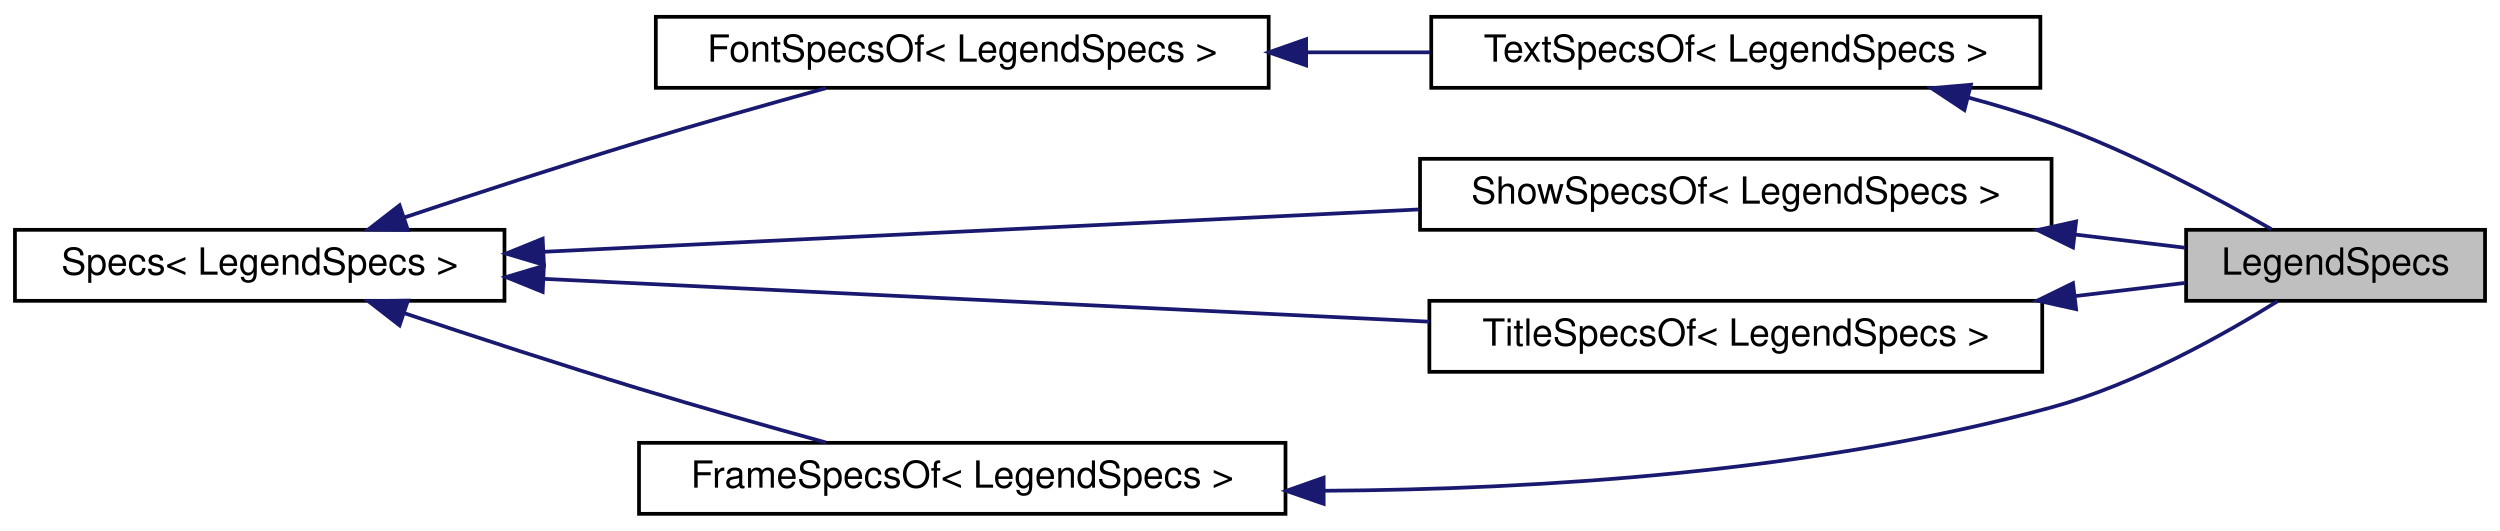
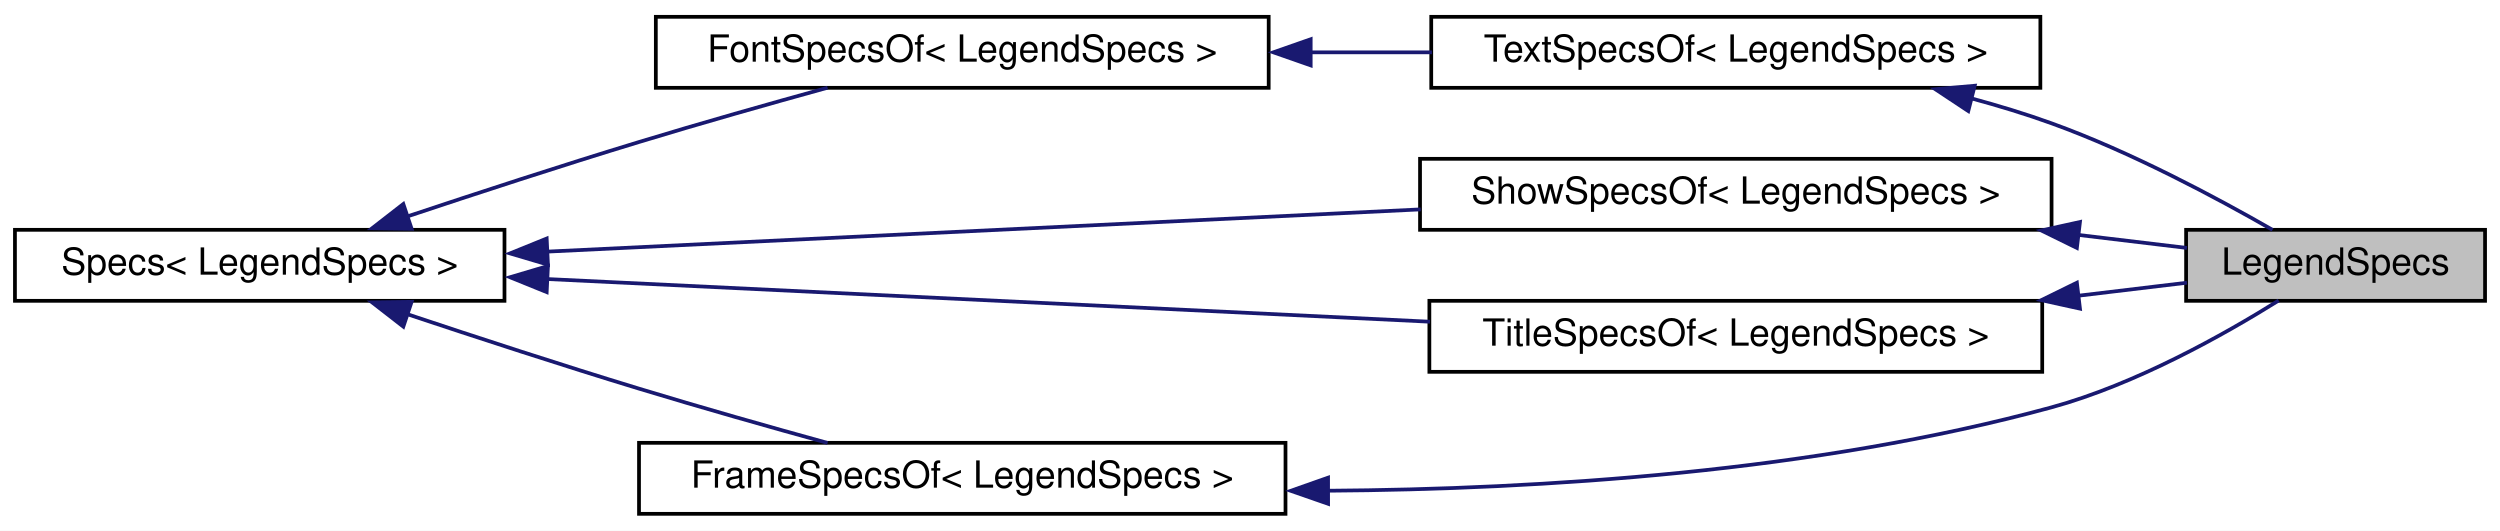
<svg xmlns="http://www.w3.org/2000/svg" xmlns:xlink="http://www.w3.org/1999/xlink" width="669pt" height="142pt" viewBox="0.00 0.00 669.00 142.00">
  <g id="graph0" class="graph" transform="scale(1 1) rotate(0) translate(4 138)">
    <polygon fill="white" stroke="none" points="-4,4 -4,-138 665,-138 665,4 -4,4" />
    <g id="node1" class="node">
      <g id="a_node1">
        <a xlink:title="The class used to specify options for legend.">
          <polygon fill="#bfbfbf" stroke="black" points="581,-57.5 581,-76.5 661,-76.5 661,-57.5 581,-57.5" />
          <text text-anchor="middle" x="621" y="-64.5" font-family="Helvetica,sans-Serif" font-size="10.00">LegendSpecs</text>
        </a>
      </g>
    </g>
    <g id="node2" class="node">
      <g id="a_node2">
        <a xlink:href="classsciplot_1_1TextSpecsOf.html" target="_top" xlink:title=" ">
          <polygon fill="white" stroke="black" points="379,-114.5 379,-133.5 542,-133.5 542,-114.5 379,-114.5" />
          <text text-anchor="middle" x="460.5" y="-121.5" font-family="Helvetica,sans-Serif" font-size="10.00">TextSpecsOf&lt; LegendSpecs &gt;</text>
        </a>
      </g>
    </g>
    <g id="edge1" class="edge">
-       <path fill="none" stroke="midnightblue" d="M522.77,-111.88C530.34,-109.85 537.9,-107.56 545,-105 566.14,-97.37 588.99,-85.17 603.84,-76.66" />
-       <polygon fill="midnightblue" stroke="midnightblue" points="521.68,-108.55 512.85,-114.4 523.41,-115.33 521.68,-108.55" />
+       <path fill="none" stroke="midnightblue" d="M523.49,-111.69C530.82,-109.71 538.13,-107.48 545,-105 566.28,-97.32 589.29,-85.01 604.13,-76.49" />
+       <polygon fill="midnightblue" stroke="midnightblue" points="522.71,-108.28 513.88,-114.13 524.43,-115.06 522.71,-108.28" />
    </g>
    <g id="node3" class="node">
      <g id="a_node3">
        <a xlink:href="classsciplot_1_1FontSpecsOf.html" target="_top" xlink:title=" ">
          <polygon fill="white" stroke="black" points="171.5,-114.5 171.5,-133.5 335.5,-133.5 335.5,-114.5 171.5,-114.5" />
          <text text-anchor="middle" x="253.5" y="-121.5" font-family="Helvetica,sans-Serif" font-size="10.00">FontSpecsOf&lt; LegendSpecs &gt;</text>
        </a>
      </g>
    </g>
    <g id="edge2" class="edge">
-       <path fill="none" stroke="midnightblue" d="M345.6,-124C356.64,-124 367.85,-124 378.73,-124" />
-       <polygon fill="midnightblue" stroke="midnightblue" points="345.52,-120.5 335.52,-124 345.52,-127.5 345.52,-120.5" />
+       <path fill="none" stroke="midnightblue" d="M346.51,-124C357.4,-124 368.46,-124 379.18,-124" />
+       <polygon fill="midnightblue" stroke="midnightblue" points="346.74,-120.5 336.74,-124 346.74,-127.5 346.74,-120.5" />
    </g>
    <g id="node4" class="node">
      <g id="a_node4">
        <a xlink:href="classsciplot_1_1Specs.html" target="_top" xlink:title=" ">
          <polygon fill="white" stroke="black" points="0,-57.5 0,-76.5 131,-76.5 131,-57.5 0,-57.5" />
          <text text-anchor="middle" x="65.5" y="-64.5" font-family="Helvetica,sans-Serif" font-size="10.00">Specs&lt; LegendSpecs &gt;</text>
        </a>
      </g>
    </g>
    <g id="edge3" class="edge">
-       <path fill="none" stroke="midnightblue" d="M104.23,-79.82C123.04,-86.1 146.15,-93.65 167,-100 183.37,-104.98 201.62,-110.16 217.04,-114.42" />
-       <polygon fill="midnightblue" stroke="midnightblue" points="105.15,-76.44 94.55,-76.58 102.92,-83.07 105.15,-76.44" />
+       <path fill="none" stroke="midnightblue" d="M104.88,-80.04C123.56,-86.27 146.39,-93.73 167,-100 183.52,-105.03 201.95,-110.25 217.46,-114.53" />
+       <polygon fill="midnightblue" stroke="midnightblue" points="106.15,-76.77 95.56,-76.91 103.93,-83.41 106.15,-76.77" />
    </g>
    <g id="node5" class="node">
      <g id="a_node5">
        <a xlink:href="classsciplot_1_1ShowSpecsOf.html" target="_top" xlink:title=" ">
          <polygon fill="white" stroke="black" points="376,-76.5 376,-95.5 545,-95.5 545,-76.5 376,-76.5" />
          <text text-anchor="middle" x="460.5" y="-83.5" font-family="Helvetica,sans-Serif" font-size="10.00">ShowSpecsOf&lt; LegendSpecs &gt;</text>
        </a>
      </g>
    </g>
    <g id="edge5" class="edge">
-       <path fill="none" stroke="midnightblue" d="M141.44,-70.62C208.34,-73.86 306.18,-78.59 375.65,-81.95" />
-       <polygon fill="midnightblue" stroke="midnightblue" points="141.55,-67.12 131.4,-70.14 141.22,-74.12 141.55,-67.12" />
+       <path fill="none" stroke="midnightblue" d="M142.27,-70.66C209.31,-73.9 306.96,-78.63 376.18,-81.97" />
+       <polygon fill="midnightblue" stroke="midnightblue" points="142.63,-67.18 132.47,-70.19 142.29,-74.17 142.63,-67.18" />
    </g>
    <g id="node6" class="node">
      <g id="a_node6">
        <a xlink:href="classsciplot_1_1TitleSpecsOf.html" target="_top" xlink:title=" ">
          <polygon fill="white" stroke="black" points="378.5,-38.5 378.5,-57.5 542.5,-57.5 542.5,-38.5 378.5,-38.5" />
          <text text-anchor="middle" x="460.5" y="-45.5" font-family="Helvetica,sans-Serif" font-size="10.00">TitleSpecsOf&lt; LegendSpecs &gt;</text>
        </a>
      </g>
    </g>
    <g id="edge7" class="edge">
-       <path fill="none" stroke="midnightblue" d="M141.58,-63.37C209.39,-60.09 308.92,-55.28 378.5,-51.92" />
-       <polygon fill="midnightblue" stroke="midnightblue" points="141.22,-59.88 131.4,-63.86 141.55,-66.88 141.22,-59.88" />
+       <path fill="none" stroke="midnightblue" d="M142.4,-63.33C210.25,-60.05 309.36,-55.26 378.66,-51.91" />
+       <polygon fill="midnightblue" stroke="midnightblue" points="142.29,-59.83 132.47,-63.81 142.63,-66.82 142.29,-59.83" />
    </g>
    <g id="node7" class="node">
      <g id="a_node7">
        <a xlink:href="classsciplot_1_1FrameSpecsOf.html" target="_top" xlink:title=" ">
          <polygon fill="white" stroke="black" points="167,-0.5 167,-19.5 340,-19.5 340,-0.5 167,-0.5" />
          <text text-anchor="middle" x="253.5" y="-7.5" font-family="Helvetica,sans-Serif" font-size="10.00">FrameSpecsOf&lt; LegendSpecs &gt;</text>
        </a>
      </g>
    </g>
    <g id="edge9" class="edge">
-       <path fill="none" stroke="midnightblue" d="M104.23,-54.18C123.04,-47.9 146.15,-40.35 167,-34 183.37,-29.02 201.62,-23.84 217.04,-19.58" />
-       <polygon fill="midnightblue" stroke="midnightblue" points="102.92,-50.93 94.55,-57.42 105.15,-57.56 102.92,-50.93" />
+       <path fill="none" stroke="midnightblue" d="M104.88,-53.96C123.56,-47.73 146.39,-40.27 167,-34 183.52,-28.97 201.95,-23.75 217.46,-19.47" />
+       <polygon fill="midnightblue" stroke="midnightblue" points="103.93,-50.59 95.56,-57.09 106.15,-57.23 103.93,-50.59" />
    </g>
    <g id="edge4" class="edge">
-       <path fill="none" stroke="midnightblue" d="M551.16,-75.25C561.48,-74.02 571.56,-72.81 580.68,-71.71" />
-       <polygon fill="midnightblue" stroke="midnightblue" points="550.73,-71.78 541.21,-76.44 551.56,-78.73 550.73,-71.78" />
+       <path fill="none" stroke="midnightblue" d="M551.94,-75.16C562.19,-73.93 572.19,-72.73 581.23,-71.65" />
+       <polygon fill="midnightblue" stroke="midnightblue" points="551.77,-71.65 542.25,-76.32 552.6,-78.6 551.77,-71.65" />
    </g>
    <g id="edge6" class="edge">
-       <path fill="none" stroke="midnightblue" d="M551.16,-58.75C561.48,-59.98 571.56,-61.19 580.68,-62.29" />
-       <polygon fill="midnightblue" stroke="midnightblue" points="551.56,-55.27 541.21,-57.56 550.73,-62.22 551.56,-55.27" />
+       <path fill="none" stroke="midnightblue" d="M551.94,-58.84C562.19,-60.07 572.19,-61.27 581.23,-62.35" />
+       <polygon fill="midnightblue" stroke="midnightblue" points="552.6,-55.4 542.25,-57.68 551.77,-62.35 552.6,-55.4" />
    </g>
    <g id="edge8" class="edge">
-       <path fill="none" stroke="midnightblue" d="M350.36,-6.67C407.76,-7.03 481.65,-11.66 545,-29 567.39,-35.13 590.9,-48.3 605.5,-57.41" />
-       <polygon fill="midnightblue" stroke="midnightblue" points="350.21,-3.17 340.2,-6.65 350.2,-10.17 350.21,-3.17" />
+       <path fill="none" stroke="midnightblue" d="M351.12,-6.68C408.41,-7.07 481.93,-11.74 545,-29 567.53,-35.17 591.19,-48.47 605.77,-57.58" />
+       <polygon fill="midnightblue" stroke="midnightblue" points="351.4,-3.18 341.4,-6.66 351.39,-10.18 351.4,-3.18" />
    </g>
  </g>
</svg>
